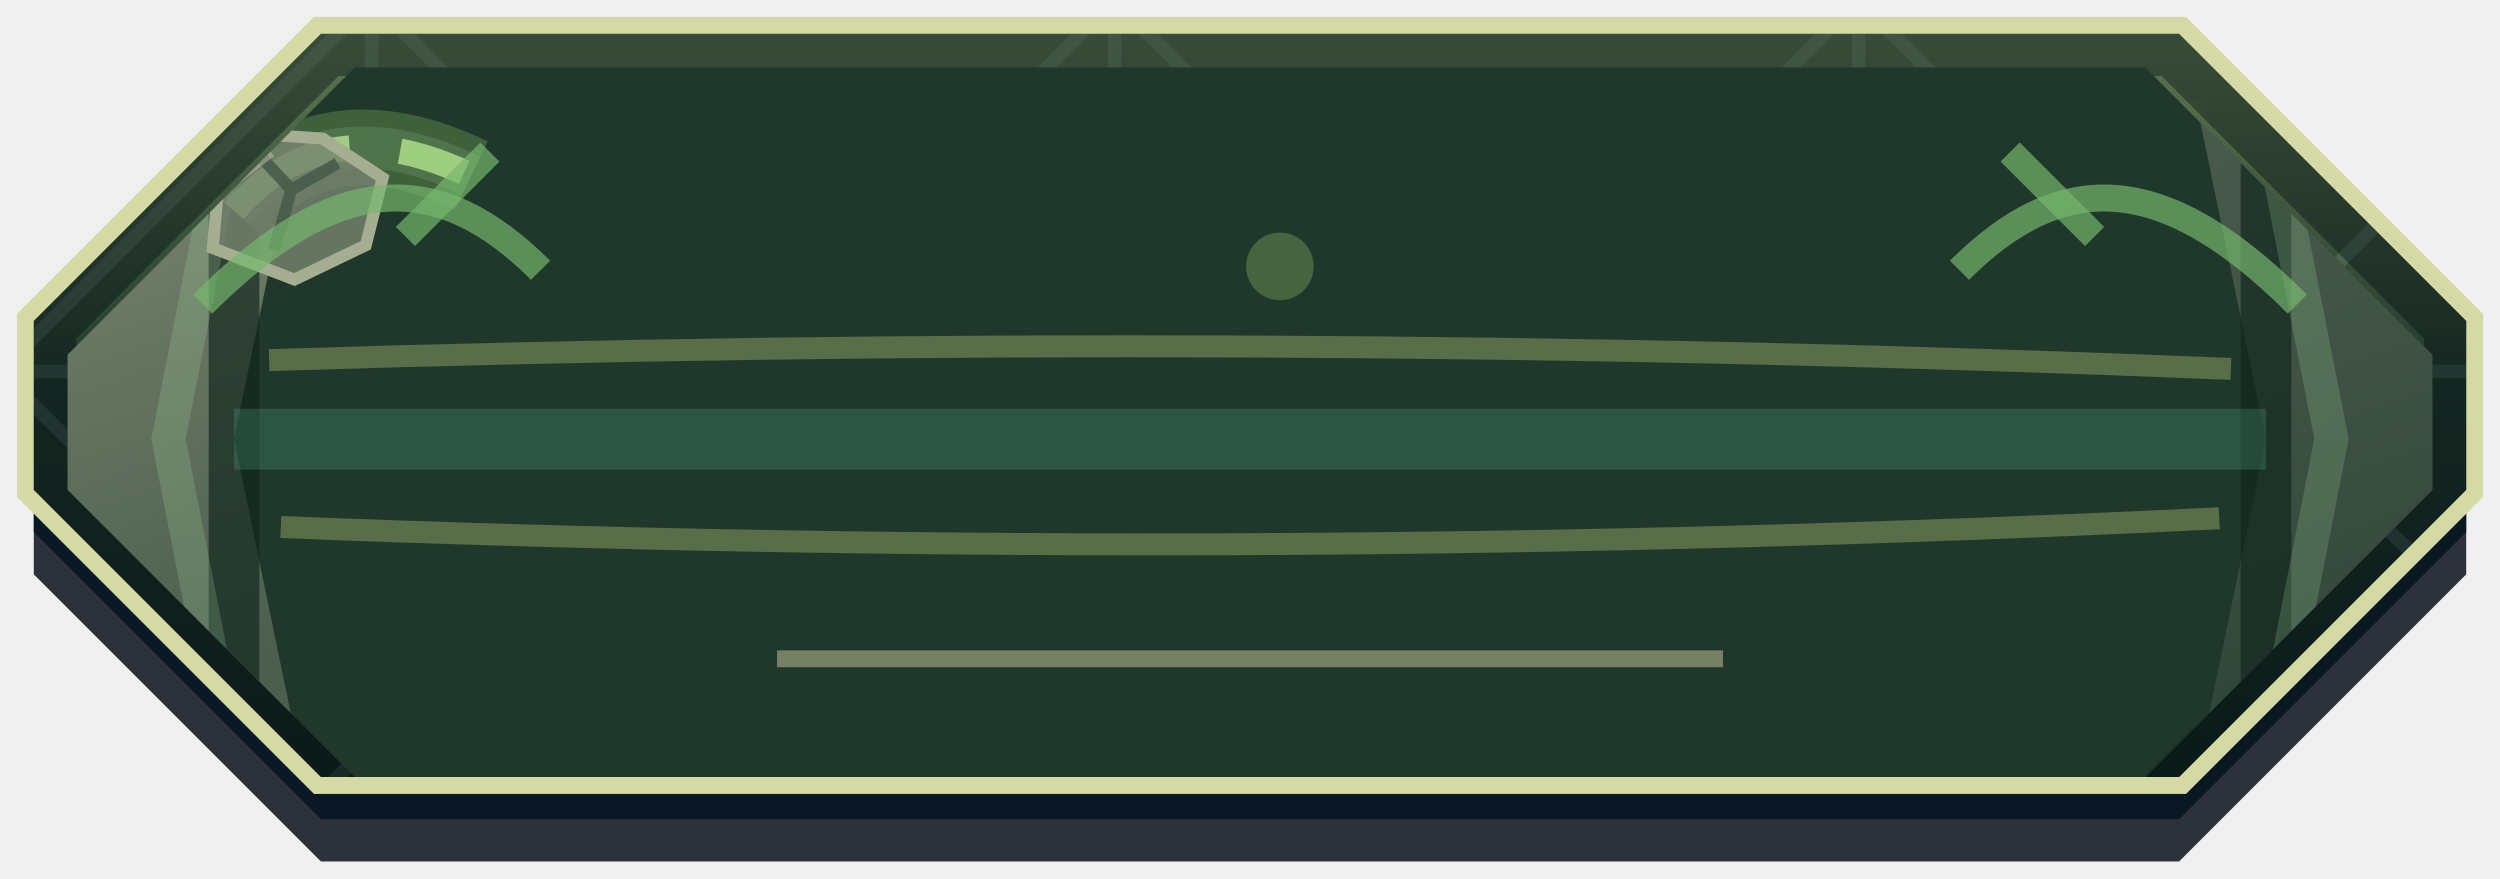
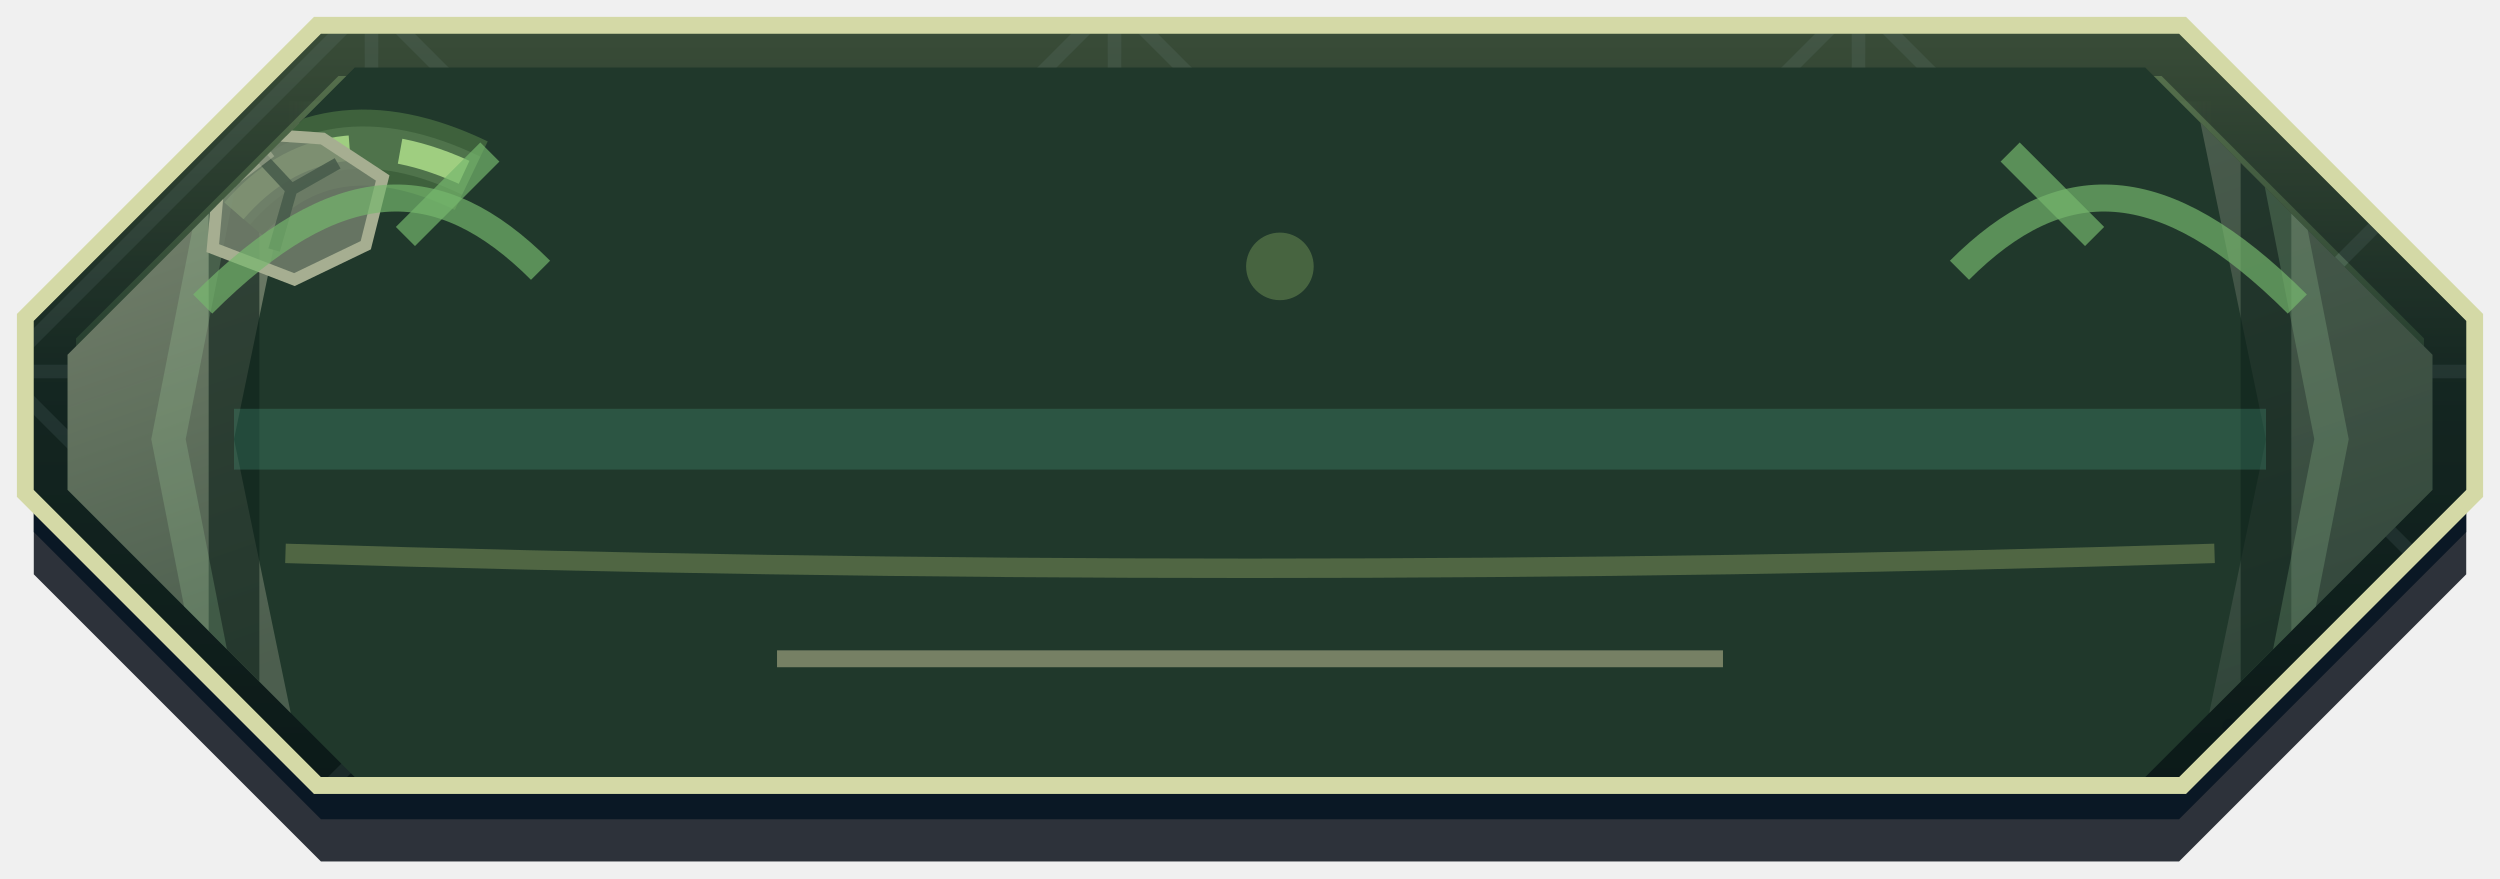
<svg xmlns="http://www.w3.org/2000/svg" width="296" height="104" viewBox="0 0 148 52" role="img" aria-label="M7 tab normal" data-style="m11-enchanted-forest@0.1.0" data-geometry-shape="chamfered-angular" data-corner-radius="2" data-end-cap-depth="17">
  <defs>
    <linearGradient id="m11-tab-148x52-normal-plate" x1="0" y1="0" x2="0" y2="1">
      <stop offset="0" stop-color="#5C7650" />
      <stop offset=".48" stop-color="#20382B" />
      <stop offset="1" stop-color="#13251E" />
    </linearGradient>
    <linearGradient id="m11-tab-148x52-normal-primary" x1="0" y1="0" x2="0" y2="1">
      <stop offset="0" stop-color="#F1E8C8" />
      <stop offset=".45" stop-color="#66D9B2" />
      <stop offset="1" stop-color="#2A856F" />
    </linearGradient>
    <linearGradient id="m11-tab-148x52-normal-energy" x1="0" y1="0" x2="1" y2="0">
      <stop offset="0" stop-color="#B8E0A5" stop-opacity="0" />
      <stop offset=".5" stop-color="#B8E0A5" stop-opacity=".86" />
      <stop offset="1" stop-color="#B8E0A5" stop-opacity="0" />
    </linearGradient>
    <pattern id="m11-tab-148x52-normal-grain" width="28" height="28" patternUnits="userSpaceOnUse">
      <circle cx="5" cy="7" r=".6" fill="#FFFFFF" fill-opacity=".12" />
      <circle cx="20" cy="15" r=".45" fill="#061321" fill-opacity=".2" />
    </pattern>
    <pattern id="m11-tab-148x52-normal-plate-pattern" width="44" height="44" patternUnits="userSpaceOnUse">
      <path d="M0 22H44M22 0V44M0 22L22 0 44 22 22 44Z" fill="none" stroke="#D8FBFF" stroke-opacity=".12" stroke-width=".8" />
    </pattern>
    <mask id="m11-tab-148x52-normal-mask">
      <path d="M19 2H129L146 19V29L129 46H19L2 29V19Z" fill="white" />
    </mask>
  </defs>
  <g opacity="1">
    <g id="m11-tab-148x52-normal-outer-shadow" data-layer="outer-shadow" transform="translate(0 5)">
      <path d="M19 2H129L146 19V29L129 46H19L2 29V19Z" fill="#020812" opacity=".82" />
    </g>
    <g id="m11-tab-148x52-normal-connected-depth" data-layer="connected-depth" transform="translate(0 2.5)">
      <path d="M19 2H129L146 19V29L129 46H19L2 29V19Z" fill="#071522" opacity=".9" />
    </g>
    <g id="m11-tab-148x52-normal-outer-frame" data-layer="outer-frame">
      <path d="M19 2H129L146 19V29L129 46H19L2 29V19Z" fill="#071421" stroke="#D4D9A6" stroke-width="2" stroke-linejoin="miter" />
    </g>
    <g id="m11-tab-148x52-normal-inner-plate-fill" data-layer="inner-plate-fill">
      <path d="M19 2H129L146 19V29L129 46H19L2 29V19Z" fill="url(#m11-tab-148x52-normal-plate)" />
    </g>
    <g id="m11-tab-148x52-normal-surface-grain" data-layer="surface-grain" data-material-source="m8-ice-grain" mask="url(#m11-tab-148x52-normal-mask)">
      <rect width="148" height="52" fill="url(#m11-tab-148x52-normal-grain)" />
    </g>
    <g id="m11-tab-148x52-normal-surface-pattern" data-layer="surface-pattern" data-material-source="m8-crystal-facet-pattern" mask="url(#m11-tab-148x52-normal-mask)">
      <rect width="148" height="52" fill="url(#m11-tab-148x52-normal-plate-pattern)" />
    </g>
    <g id="m11-tab-148x52-normal-side-bevel-shade" data-layer="side-bevel-shade" mask="url(#m11-tab-148x52-normal-mask)">
      <path d="M19 2H129L146 19V29L129 46H19L2 29V19Z" fill="none" stroke="#020812" stroke-opacity=".38" stroke-width="5" />
    </g>
    <g id="m11-tab-148x52-normal-top-bevel-highlight" data-layer="top-bevel-highlight" mask="url(#m11-tab-148x52-normal-mask)">
      <path d="M27 8H121" stroke="#FFFFFF" stroke-opacity=".55" stroke-width="3" stroke-linecap="square" />
    </g>
    <g id="m11-tab-148x52-normal-cold-edge-accent" data-layer="cold-edge-accent" data-material-source="m8-cold-edge-accent" mask="url(#m11-tab-148x52-normal-mask)">
      <rect x="17" y="6" width="114" height="8" fill="url(#m11-tab-148x52-normal-energy)" />
    </g>
    <g id="m11-tab-148x52-normal-ornament-decal" data-layer="ornament-decal" data-material-source="m7-ornament-marks" mask="url(#m11-tab-148x52-normal-mask)">
      <path d="M25 39h16M107 39h16" stroke="#E6FCFF" stroke-opacity=".5" stroke-width="2" />
    </g>
    <g id="m11-tab-material-stack" data-layer="forest-material-stack" data-material-families="weathered-stone,dark-wood,moss-lichen">
      <path d="M21 4H127L144 21V29L127 46H21L4 29V21Z" fill="#20382B" />
    </g>
    <g id="m11-tab-integrated-material-regions" data-layer="forest-integrated-material-regions" data-integration="construction-profile-connected" data-variation-seed="51731" data-density-class="tab" data-cluster-budget="1" data-speckle-budget="1" data-ornament-budget="2" data-profile-stages="3" data-state-contract="stable-living-presence" data-state="normal">
      <defs>
        <linearGradient id="m11-tab-stone-construction-depth" x2="1" y2="1">
          <stop stop-color="#BAC0A1" stop-opacity=".76" />
          <stop offset=".42" stop-color="#697765" stop-opacity=".72" />
          <stop offset="1" stop-color="#263C33" stop-opacity=".92" />
        </linearGradient>
        <linearGradient id="m11-tab-wood-construction-depth" x2=".8" y2=".2">
          <stop stop-color="#172B21" />
          <stop offset=".45" stop-color="#4A5B3D" />
          <stop offset=".7" stop-color="#293C2C" />
          <stop offset="1" stop-color="#12251C" />
        </linearGradient>
      </defs>
      <clipPath id="m11-tab-construction-clip">
        <path d="M21 4H127L144 21V29L127 46H21L4 29V21Z" />
      </clipPath>
      <g clip-path="url(#m11-tab-construction-clip)">
-         <g data-layer="forest-wood-surface-region" data-material-family="wood" data-growth-vector="horizontal-action" data-construction-profile="growth-vector-body,tapered-relief,masked-termination">
+         <g data-layer="forest-wood-surface-region" data-material-family="wood" data-growth-vector="horizontal-action" data-construction-profile="growth-vector-body,single-recessed-relief,masked-termination">
          <path data-layer="forest-wood-growth-body" d="M13.853 26H134.147" stroke="url(#m11-tab-wood-construction-depth)" stroke-width="32.2" stroke-linecap="round" />
-           <path data-layer="forest-wood-relief-bands" d="M15.931 21.32Q74 19.447 132.069 21.84M16.623 31.2Q74 33.487 131.377 30.68" fill="none" stroke="#8A9C61" stroke-width="1.3" stroke-opacity="0.54" />
+           <path data-layer="forest-wood-relief-bands" data-band-count="1" d="M16.9 32.76Q74 34.527 131.1 32.76" fill="none" stroke="#8A9C61" stroke-width="1.15" stroke-opacity="0.46" />
        </g>
        <g data-layer="forest-stone-surface-region" data-material-family="stone" data-construction-profile="structural-end-plate,contact-occlusion,light-facing-bevel">
          <path d="M0 0H19.24L13.853 26 19.24 52H0ZM148 0H128.76L134.147 26 128.76 52H148Z" fill="url(#m11-tab-stone-construction-depth)" fill-opacity="0.86" />
          <path data-layer="forest-stone-contact-occlusion" d="M13.853 9.36V42.64M134.147 9.36V42.64" stroke="#10241C" stroke-width="3" stroke-opacity=".65" />
          <path data-layer="forest-stone-light-facing-bevel" d="M0 1H19.24M128.76 1H148" stroke="#D9D9B2" stroke-width="1.5" stroke-opacity="0.42" />
        </g>
        <g data-layer="forest-moss-surface-region" data-material-family="moss" data-substrate="stone-wood-end-seam" data-construction-profile="anchored-substrate,irregular-transition,receiver-tint">
          <path data-layer="forest-moss-substrate" d="M13.853 12.48Q19.24 6.24 27.898 10.4" fill="none" stroke="#3E613C" stroke-width="4.5" />
          <path data-layer="forest-moss-coverage-transition" d="M13.853 12.48Q19.24 6.24 27.898 10.4" fill="none" stroke="#9AC979" stroke-width="1.5" stroke-dasharray="8 3 4 3" />
        </g>
        <g data-layer="forest-living-light-surface-response" data-material-family="living-light" data-light-response="state-bound-material-receivers" data-receiver-opacity="0.18" data-edge-opacity="0.18">
          <path data-layer="forest-wood-light-receiver" d="M13.853 26H134.147" fill="none" stroke="#66D9B2" stroke-width="3.6" stroke-opacity="0.18" />
          <path data-layer="forest-edge-light-receiver" d="M13.853 6.24L9.974 26 13.853 45.76M134.147 6.24L138.026 26 134.147 45.76" fill="none" stroke="#B8F0B2" stroke-width="2" stroke-opacity="0.18" />
          <path data-layer="forest-moss-light-receiver" d="M13.853 12.48Q19.24 6.24 27.898 10.4" fill="none" stroke="#C4F3B7" stroke-width="2.5" stroke-opacity="0.13" />
        </g>
      </g>
    </g>
    <g id="m11-tab-authored-material-clusters" data-layer="forest-authored-material-clusters" data-material-families="stone,wood,moss" data-variation-seed="51731" data-cluster-count="1" data-cluster-scale="component" data-placement="construction-anchor-budgeted">
      <clipPath id="m11-tab-cluster-clip">
        <path d="M21 4H127L144 21V29L127 46H21L4 29V21Z" />
      </clipPath>
      <g clip-path="url(#m11-tab-cluster-clip)">
        <g data-layer="forest-authored-cluster" data-cluster-kind="stone-chip" transform="translate(17.8 12.1) rotate(-3)">
          <g data-layer="forest-stone-chip-cluster" data-material-family="stone" transform="scale(1.006)">
            <path d="M-4.8-1.2l2.2-3.1 4.1.5 3.4 2.5-1.2 3.9-4.3 1.8-4.7-2.1Z" fill="#75816E" fill-opacity=".82" stroke="#A6AE91" stroke-width="0.70" />
            <path d="M-2.6-3.4l2.1 2.5 2.8-1.4M-.5-.9l-1.2 3.5" fill="none" stroke="#495C4C" stroke-width="0.70" stroke-opacity=".9" />
            <path d="M-3.8-1.7l2.2-1.5" stroke="#C0C5A9" stroke-width="0.70" stroke-opacity=".48" />
          </g>
        </g>
      </g>
    </g>
    <g id="m11-tab-moss-variation" data-layer="forest-variation" data-variation-seed="51731" data-variation-baseline="false" data-speckle-count="1" fill="#A6CC72" fill-opacity=".3">
      <circle cx="75.77" cy="15.77" r="2.0" />
    </g>
    <g id="m11-tab-leaf-vine-ornament" data-layer="forest-ornament" data-ornament="leaf-vine" data-ornament-count="2" fill="none" stroke="#76B86D" stroke-opacity=".68" stroke-width="1.6">
      <path d="M12 18c8-8 14-8 20-2M136 18c-8-8-14-8-20-2" />
      <path d="M24 14l5-5M124 14l-5-5" />
    </g>
    <g id="m11-tab-parchment-typography" data-layer="forest-typography" data-typography-preset="m11-parchment-sage-action" data-semantic-text="required">
      <path d="M46 39h56" stroke="#EDE3B4" stroke-opacity=".42" />
    </g>
    <g id="m11-enchanted-forest-tab-content" data-layer="content" data-slot="editable-tab-content" data-safe-x="31" data-safe-y="8" data-safe-width="86" data-safe-height="34" />
  </g>
</svg>
